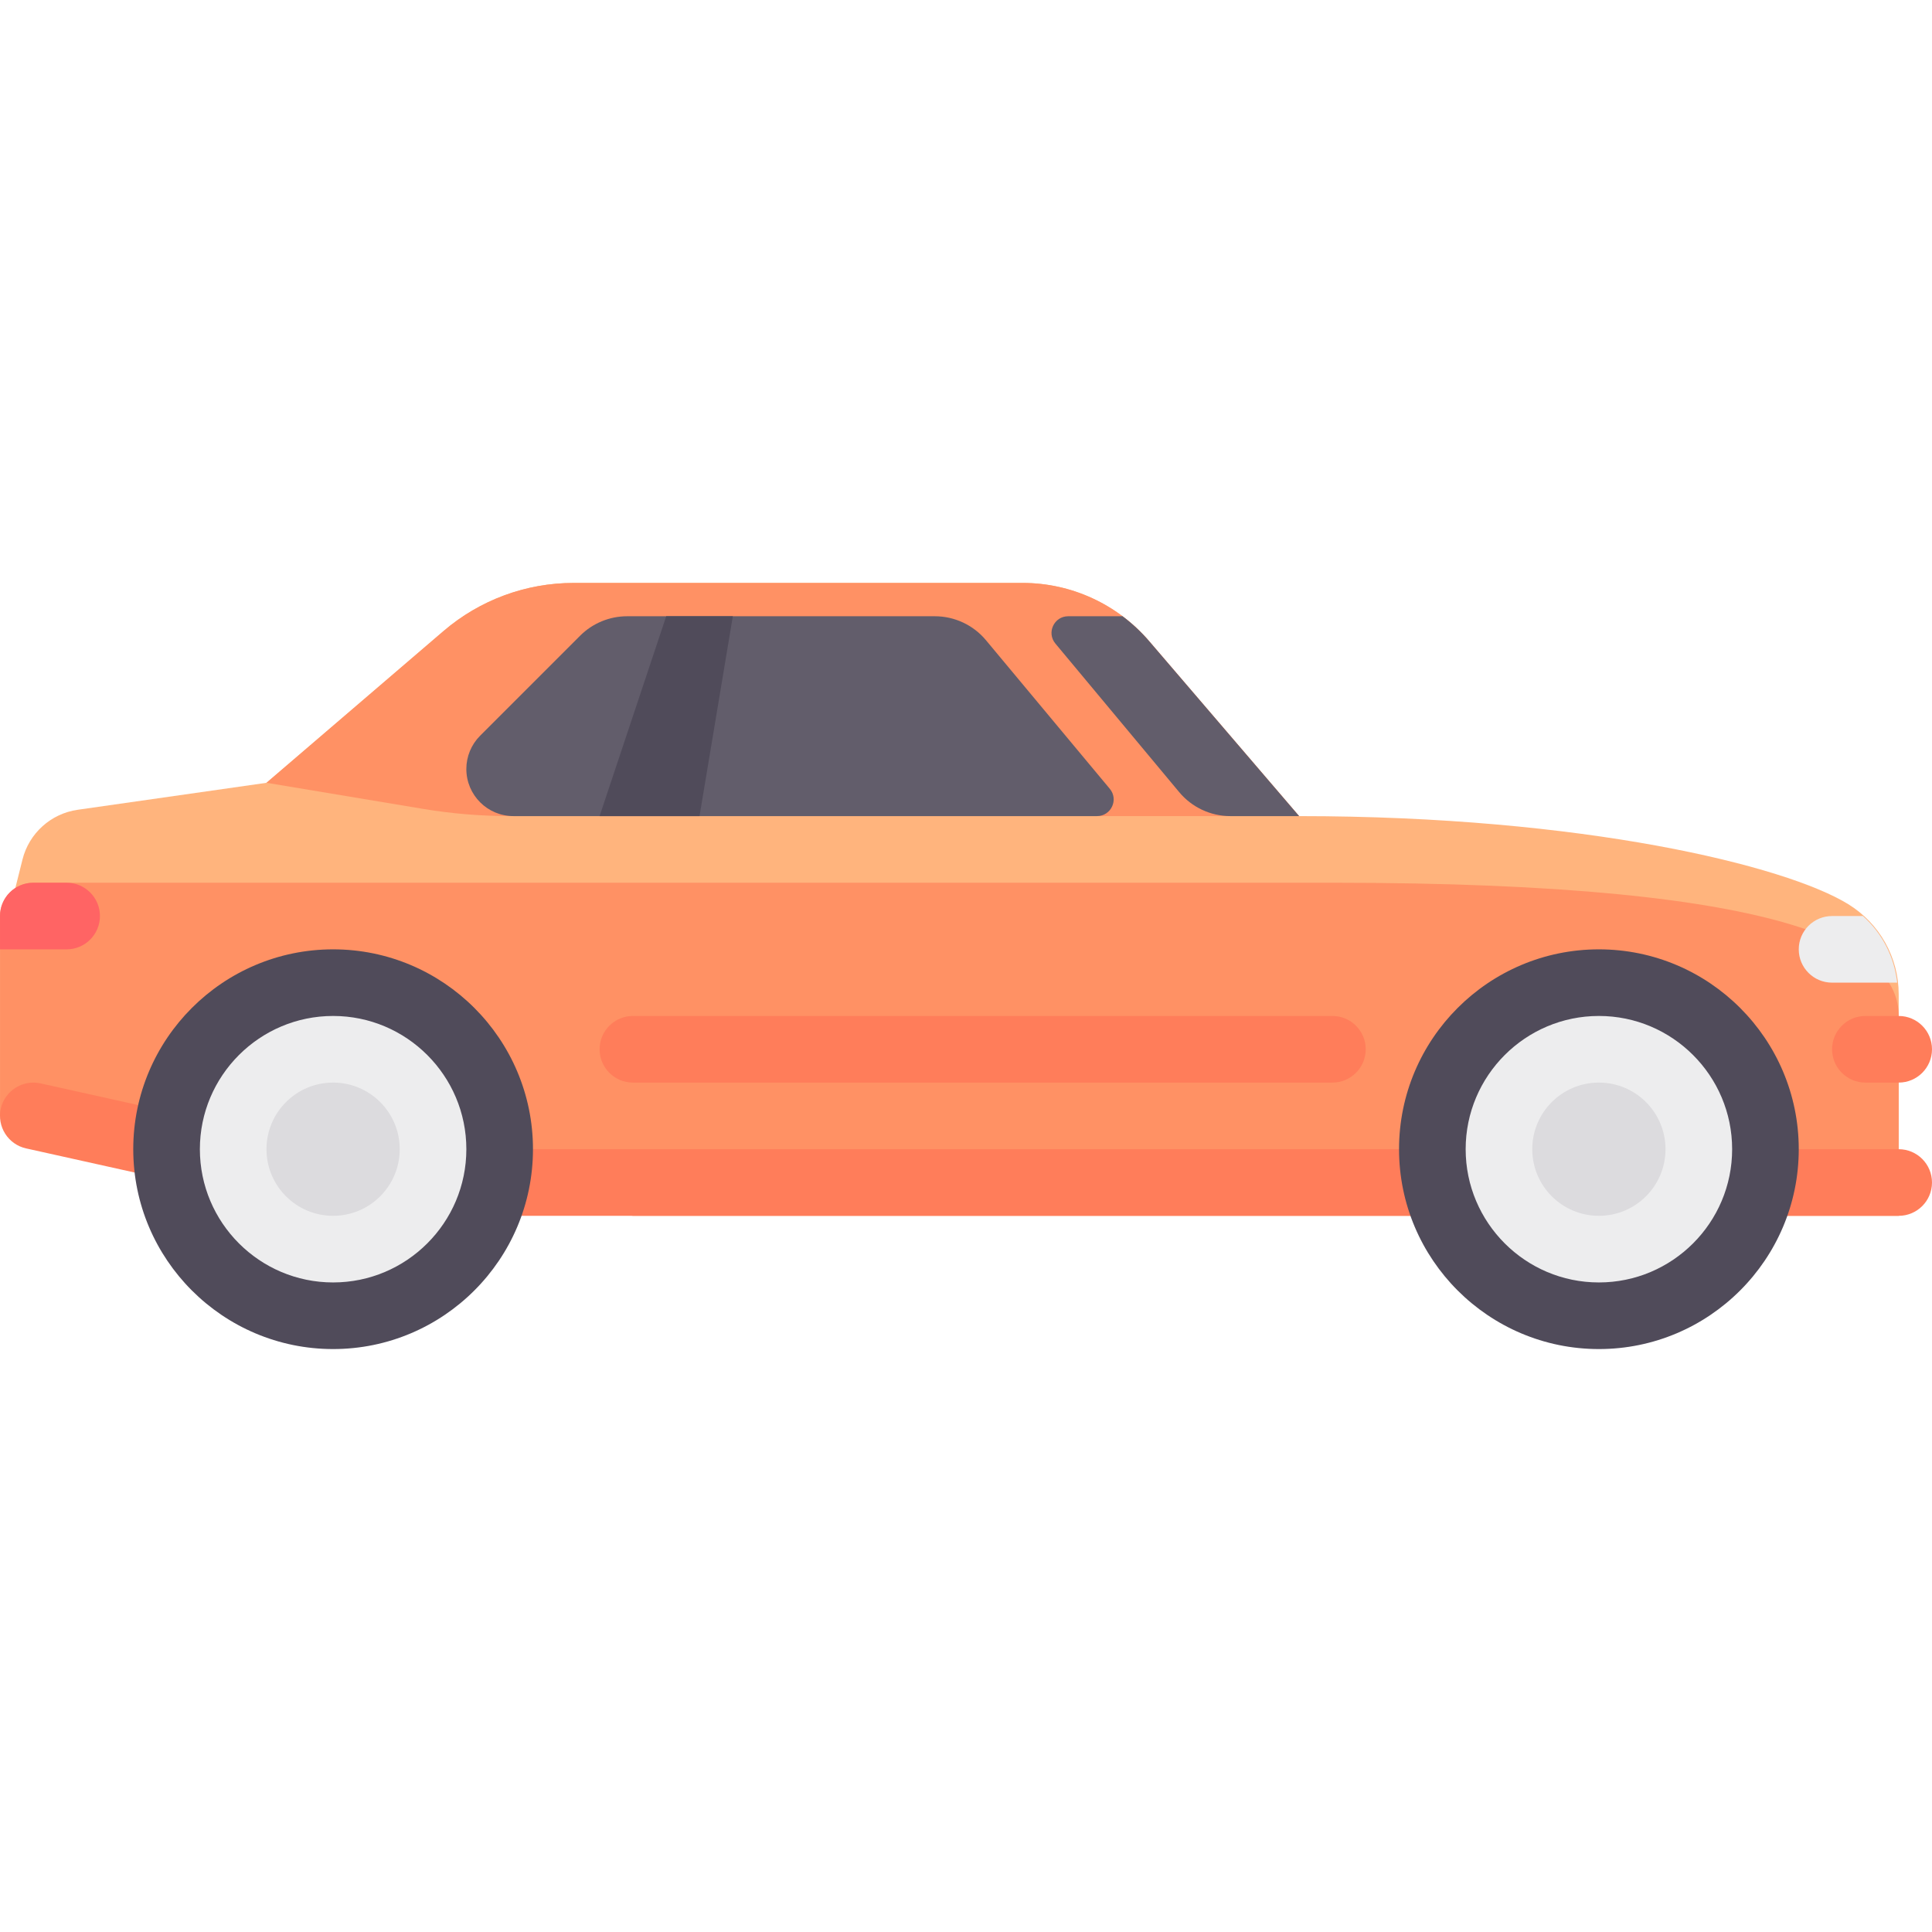
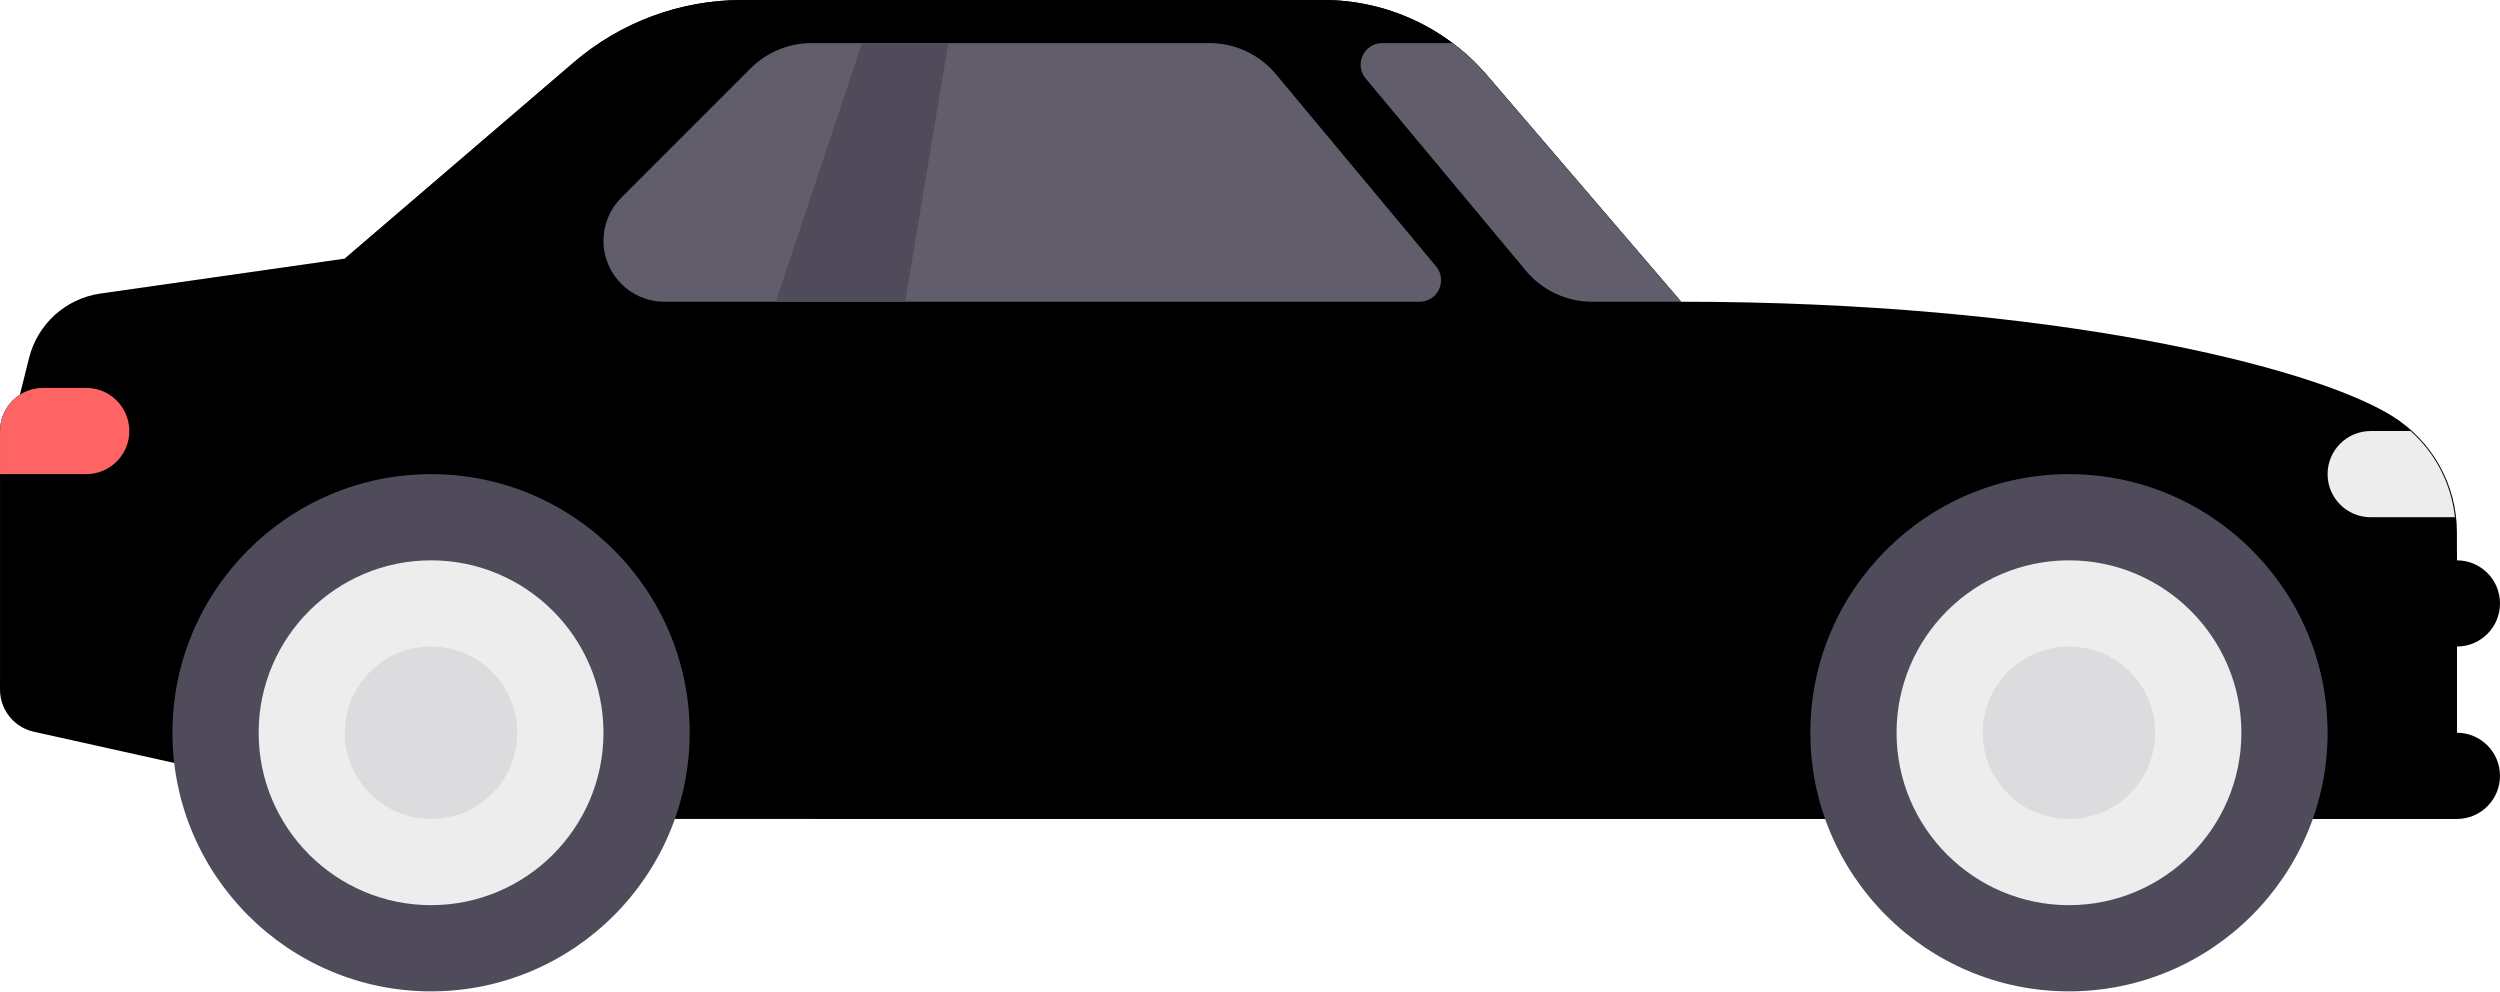
- <svg xmlns="http://www.w3.org/2000/svg" version="1.1" id="Layer_1" x="0px" y="0px" viewBox="0 0 512 512" style="enable-background:new 0 0 512 512;" xml:space="preserve">
-   <path style="fill:#FFB47D;" d="M489.798,239.613c-16.627-10.241-70.258-23.335-145.52-23.335l-39.756-46.38  c-8.385-9.782-20.627-15.413-33.511-15.413H152.008c-12.644,0-24.87,4.523-34.47,12.751L70.624,207.45l-50.039,7.148  c-7.106,1.015-12.889,6.231-14.63,13.195l-5.95,23.794l132.415,61.792h370.755v-49.903  C503.173,253.717,498.107,244.732,489.798,239.613z" />
-   <path style="fill:#FF9164;" d="M503.173,269.241c0-17.655-26.482-35.31-150.067-35.31H8.831c-4.875,0-8.827,3.953-8.827,8.827  v52.965l167.725,26.482h335.445V269.241z" />
-   <path style="fill:#FF7D5A;" d="M503.173,304.551H89.244l-78.5-17.443c-4.715-1.035-9.474,1.935-10.535,6.702  c-1.052,4.759,1.949,9.474,6.707,10.53l79.447,17.655c0.629,0.142,1.267,0.211,1.913,0.211h414.894c4.879,0,8.828-3.953,8.828-8.827  C511.999,308.504,508.052,304.551,503.173,304.551z" />
-   <circle style="fill:#EDEDEE;" cx="423.72" cy="304.549" r="44.137" />
-   <path style="fill:#504B5A;" d="M423.725,357.516c-29.207,0-52.965-23.758-52.965-52.965c0-29.207,23.758-52.965,52.965-52.965  s52.965,23.758,52.965,52.965C476.69,333.758,452.932,357.516,423.725,357.516z M423.725,269.241  c-19.473,0-35.31,15.837-35.31,35.31c0,19.473,15.837,35.31,35.31,35.31s35.31-15.836,35.31-35.31  C459.035,285.078,443.199,269.241,423.725,269.241z" />
-   <circle style="fill:#DCDBDE;" cx="423.72" cy="304.549" r="17.655" />
-   <circle style="fill:#EDEDEE;" cx="88.275" cy="304.549" r="44.137" />
-   <path style="fill:#504B5A;" d="M88.279,357.516c-29.207,0-52.965-23.758-52.965-52.965c0-29.207,23.758-52.965,52.965-52.965  s52.965,23.758,52.965,52.965C141.243,333.758,117.485,357.516,88.279,357.516z M88.279,269.241c-19.473,0-35.31,15.837-35.31,35.31  c0,19.473,15.837,35.31,35.31,35.31s35.31-15.836,35.31-35.31C123.589,285.078,107.752,269.241,88.279,269.241z" />
-   <circle style="fill:#DCDBDE;" cx="88.275" cy="304.549" r="17.655" />
-   <g>
-     <path style="fill:#FF7D5A;" d="M353.105,286.896H167.728c-4.875,0-8.827-3.953-8.827-8.827l0,0c0-4.875,3.953-8.827,8.827-8.827   h185.377c4.875,0,8.827,3.952,8.827,8.827l0,0C361.933,282.945,357.98,286.896,353.105,286.896z" />
-     <path style="fill:#FF7D5A;" d="M503.173,286.896h-8.827c-4.875,0-8.828-3.953-8.828-8.827l0,0c0-4.875,3.953-8.827,8.828-8.827   h8.827c4.875,0,8.827,3.952,8.827,8.827l0,0C512,282.945,508.048,286.896,503.173,286.896z" />
+ <svg xmlns="http://www.w3.org/2000/svg" version="1.1" id="Layer_1" x="0px" y="0px" viewBox="0 0 512.001 203.032" xml:space="preserve" width="512.001" height="203.032">
+   <defs id="defs71" />
+   <path d="m 489.799,85.129 c -16.627,-10.241 -70.258,-23.335 -145.52,-23.335 l -39.756,-46.38 c -8.385,-9.782 -20.627,-15.413 -33.511,-15.413 l -119.003,0 c -12.644,0 -24.87,4.523 -34.47,12.751 l -46.914,40.214 -50.039,7.148 c -7.106,1.015 -12.889,6.231 -14.63,13.195 L 0.006,97.103 132.421,158.895 l 370.755,0 0,-49.903 c -0.002,-9.759 -5.068,-18.744 -13.377,-23.863 z" id="path3" />
+   <path d="m 503.174,114.757 c 0,-17.655 -26.482,-35.31 -150.067,-35.31 l -344.275,0 c -4.875,0 -8.827,3.953 -8.827,8.827 l 0,52.965 167.725,26.482 335.445,0 0,-52.964 z" id="path5" />
+   <path d="m 503.174,150.067 -413.929,0 -78.5,-17.443 c -4.715,-1.035 -9.474,1.935 -10.535,6.702 -1.052,4.759 1.949,9.474 6.707,10.53 l 79.447,17.655 c 0.629,0.142 1.267,0.211 1.913,0.211 l 414.894,0 c 4.879,0 8.828,-3.953 8.828,-8.827 10e-4,-4.875 -3.946,-8.828 -8.825,-8.828 z" id="path7" />
+   <circle style="fill:#ededee" cx="423.721" cy="150.065" r="44.137" id="circle9" />
+   <path style="fill:#504b5a" d="m 423.726,203.032 c -29.207,0 -52.965,-23.758 -52.965,-52.965 0,-29.207 23.758,-52.965 52.965,-52.965 29.207,0 52.965,23.758 52.965,52.965 0,29.207 -23.758,52.965 -52.965,52.965 z m 0,-88.275 c -19.473,0 -35.31,15.837 -35.31,35.31 0,19.473 15.837,35.31 35.31,35.31 19.473,0 35.31,-15.836 35.31,-35.31 0,-19.473 -15.836,-35.31 -35.31,-35.31 z" id="path11" />
+   <circle style="fill:#dcdbde" cx="423.721" cy="150.065" r="17.655" id="circle13" />
+   <circle style="fill:#ededee" cx="88.276" cy="150.065" r="44.137" id="circle15" />
+   <path style="fill:#504b5a" d="m 88.28,203.032 c -29.207,0 -52.965,-23.758 -52.965,-52.965 0,-29.207 23.758,-52.965 52.965,-52.965 29.207,0 52.965,23.758 52.965,52.965 -0.001,29.207 -23.759,52.965 -52.965,52.965 z m 0,-88.275 c -19.473,0 -35.31,15.837 -35.31,35.31 0,19.473 15.837,35.31 35.31,35.31 19.473,0 35.31,-15.836 35.31,-35.31 0,-19.473 -15.837,-35.31 -35.31,-35.31 z" id="path17" />
+   <circle style="fill:#dcdbde" cx="88.276" cy="150.065" r="17.655" id="circle19" />
+   <g id="g21" transform="translate(0.00111129,-154.484)">
+     <path d="m 353.105,286.896 -185.377,0 c -4.875,0 -8.827,-3.953 -8.827,-8.827 l 0,0 c 0,-4.875 3.953,-8.827 8.827,-8.827 l 185.377,0 c 4.875,0 8.827,3.952 8.827,8.827 l 0,0 c 10e-4,4.876 -3.952,8.827 -8.827,8.827 z" id="path23" />
+     <path d="m 503.173,286.896 -8.827,0 c -4.875,0 -8.828,-3.953 -8.828,-8.827 l 0,0 c 0,-4.875 3.953,-8.827 8.828,-8.827 l 8.827,0 c 4.875,0 8.827,3.952 8.827,8.827 l 0,0 c 0,4.876 -3.952,8.827 -8.827,8.827 z" id="path25" />
  </g>
-   <path style="fill:#FF9164;" d="M70.624,207.449l46.914-40.214c9.6-8.228,21.826-12.751,34.47-12.751h119.003  c12.885,0,25.125,5.63,33.511,15.413l39.756,46.38H135.276c-7.78,0-15.546-0.643-23.221-1.922L70.624,207.449z" />
-   <path style="fill:#625D6B;" d="M261.294,169.664c-3.354-4.025-8.323-6.352-13.563-6.352h-81.524c-4.682,0-9.173,1.86-12.483,5.171  l-26.482,26.482c-2.341,2.341-3.657,5.516-3.657,8.827l0,0c0,6.894,5.589,12.484,12.484,12.484h154.647  c3.742,0,5.786-4.365,3.391-7.24L261.294,169.664z" />
-   <polygon style="fill:#504B5A;" points="185.381,216.276 158.898,216.276 176.553,163.312 194.208,163.312 " />
-   <path style="fill:#EDEDEE;" d="M493.697,242.759h-8.181c-4.875,0-8.827,3.952-8.827,8.827s3.953,8.827,8.827,8.827h17.261  C502.011,253.548,498.814,247.337,493.697,242.759z" />
-   <path style="fill:#625D6B;" d="M304.522,169.897c-2.115-2.468-4.48-4.669-7.036-6.585H283.08c-3.742,0-5.786,4.364-3.391,7.24  l32.813,39.374c3.354,4.025,8.323,6.352,13.562,6.352h18.213L304.522,169.897z" />
-   <path style="fill:#FF6464;" d="M0.004,242.759v8.827h17.655c4.875,0,8.827-3.952,8.827-8.827s-3.953-8.827-8.827-8.827H8.831  C3.955,233.931,0.004,237.884,0.004,242.759z" />
-   <g>
- </g>
-   <g>
- </g>
-   <g>
- </g>
-   <g>
- </g>
-   <g>
- </g>
-   <g>
- </g>
-   <g>
- </g>
-   <g>
- </g>
-   <g>
- </g>
-   <g>
- </g>
-   <g>
- </g>
-   <g>
- </g>
-   <g>
- </g>
-   <g>
- </g>
-   <g>
- </g>
+   <path d="M 70.625,52.965 117.539,12.751 c 9.6,-8.228 21.826,-12.751 34.47,-12.751 l 119.003,0 c 12.885,0 25.125,5.63 33.511,15.413 l 39.756,46.38 -209.002,0 c -7.78,0 -15.546,-0.643 -23.221,-1.922 L 70.625,52.965 Z" id="path27" />
+   <path style="fill:#625d6b" d="m 261.295,15.18 c -3.354,-4.025 -8.323,-6.352 -13.563,-6.352 l -81.524,0 c -4.682,0 -9.173,1.86 -12.483,5.171 l -26.482,26.482 c -2.341,2.341 -3.657,5.516 -3.657,8.827 l 0,0 c 0,6.894 5.589,12.484 12.484,12.484 l 154.647,0 c 3.742,0 5.786,-4.365 3.391,-7.24 l -32.813,-39.372 z" id="path29" />
+   <polygon style="fill:#504b5a" points="185.381,216.276 158.898,216.276 176.553,163.312 194.208,163.312 " id="polygon31" transform="translate(0.00111129,-154.484)" />
+   <path style="fill:#ededee" d="m 493.698,88.275 -8.181,0 c -4.875,0 -8.827,3.952 -8.827,8.827 0,4.875 3.953,8.827 8.827,8.827 l 17.261,0 c -0.766,-6.865 -3.963,-13.076 -9.08,-17.654 z" id="path33" />
+   <path style="fill:#625d6b" d="m 304.523,15.413 c -2.115,-2.468 -4.48,-4.669 -7.036,-6.585 l -14.406,0 c -3.742,0 -5.786,4.364 -3.391,7.24 l 32.813,39.374 c 3.354,4.025 8.323,6.352 13.562,6.352 l 18.213,0 -39.755,-46.381 z" id="path35" />
+   <path style="fill:#ff6464" d="m 0.005,88.275 0,8.827 17.655,0 c 4.875,0 8.827,-3.952 8.827,-8.827 0,-4.875 -3.953,-8.827 -8.827,-8.827 l -8.828,0 c -4.876,-10e-4 -8.827,3.952 -8.827,8.827 z" id="path37" />
+   <g id="g39" transform="translate(0.00111129,-154.484)" />
+   <g id="g41" transform="translate(0.00111129,-154.484)" />
+   <g id="g43" transform="translate(0.00111129,-154.484)" />
+   <g id="g45" transform="translate(0.00111129,-154.484)" />
+   <g id="g47" transform="translate(0.00111129,-154.484)" />
+   <g id="g49" transform="translate(0.00111129,-154.484)" />
+   <g id="g51" transform="translate(0.00111129,-154.484)" />
+   <g id="g53" transform="translate(0.00111129,-154.484)" />
+   <g id="g55" transform="translate(0.00111129,-154.484)" />
+   <g id="g57" transform="translate(0.00111129,-154.484)" />
+   <g id="g59" transform="translate(0.00111129,-154.484)" />
+   <g id="g61" transform="translate(0.00111129,-154.484)" />
+   <g id="g63" transform="translate(0.00111129,-154.484)" />
+   <g id="g65" transform="translate(0.00111129,-154.484)" />
+   <g id="g67" transform="translate(0.00111129,-154.484)" />
</svg>
